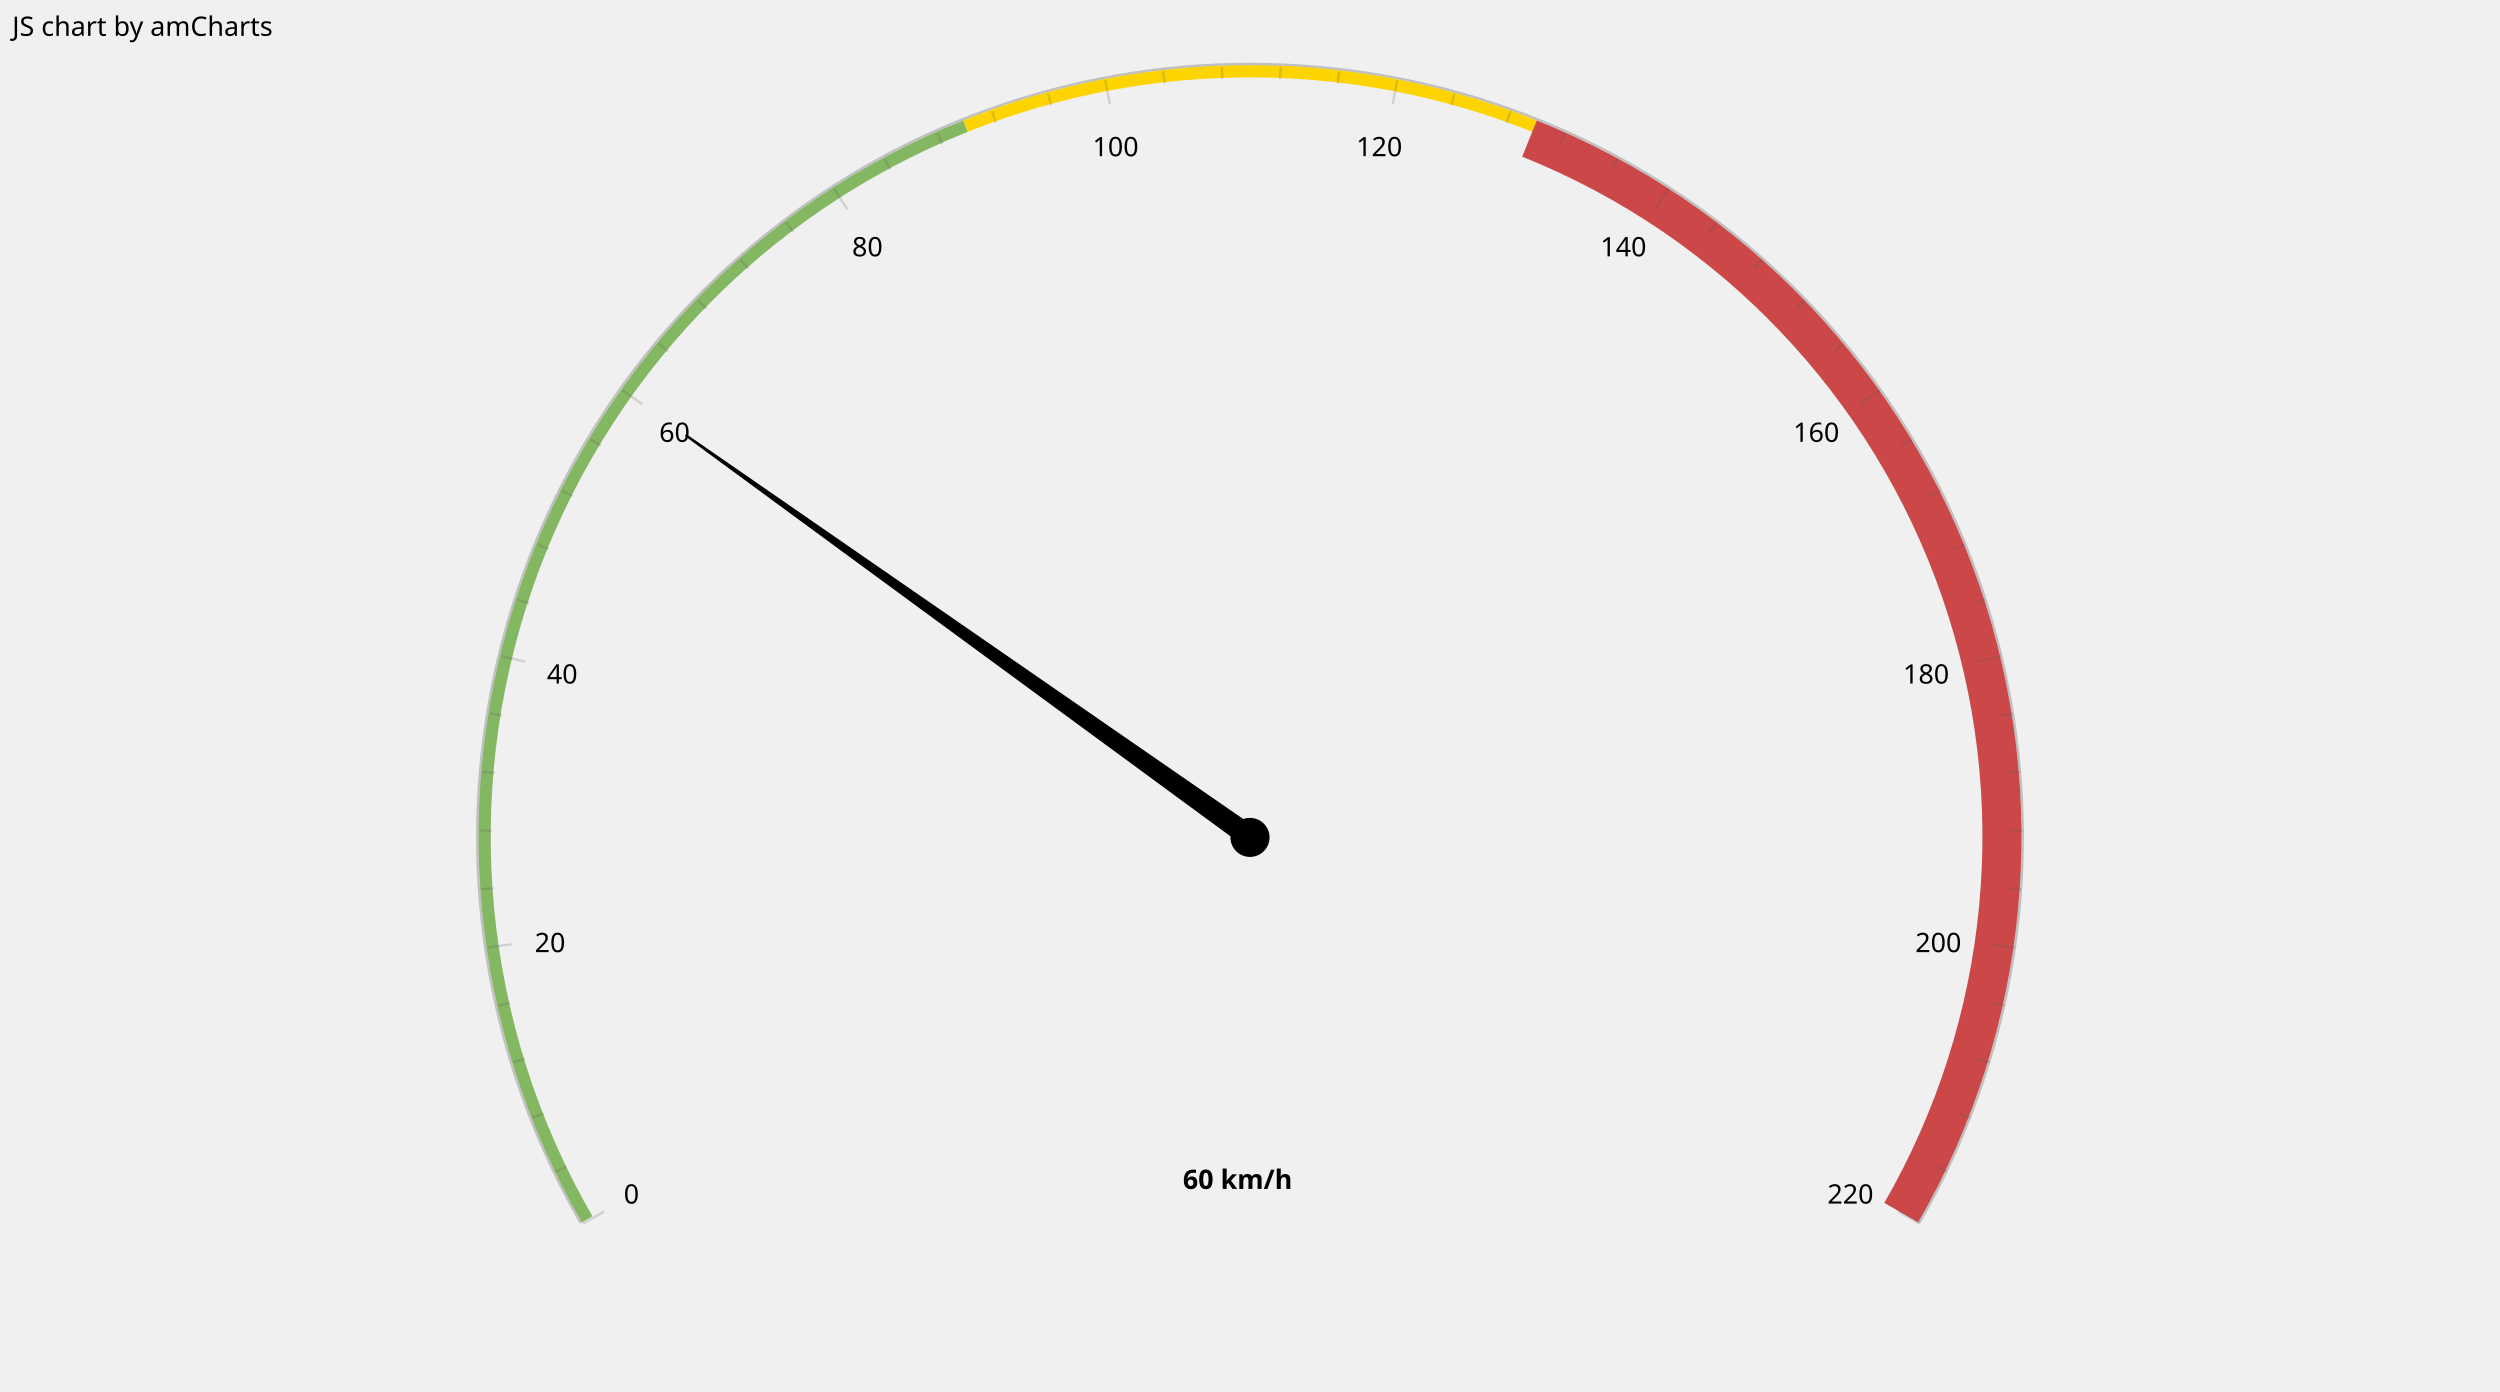
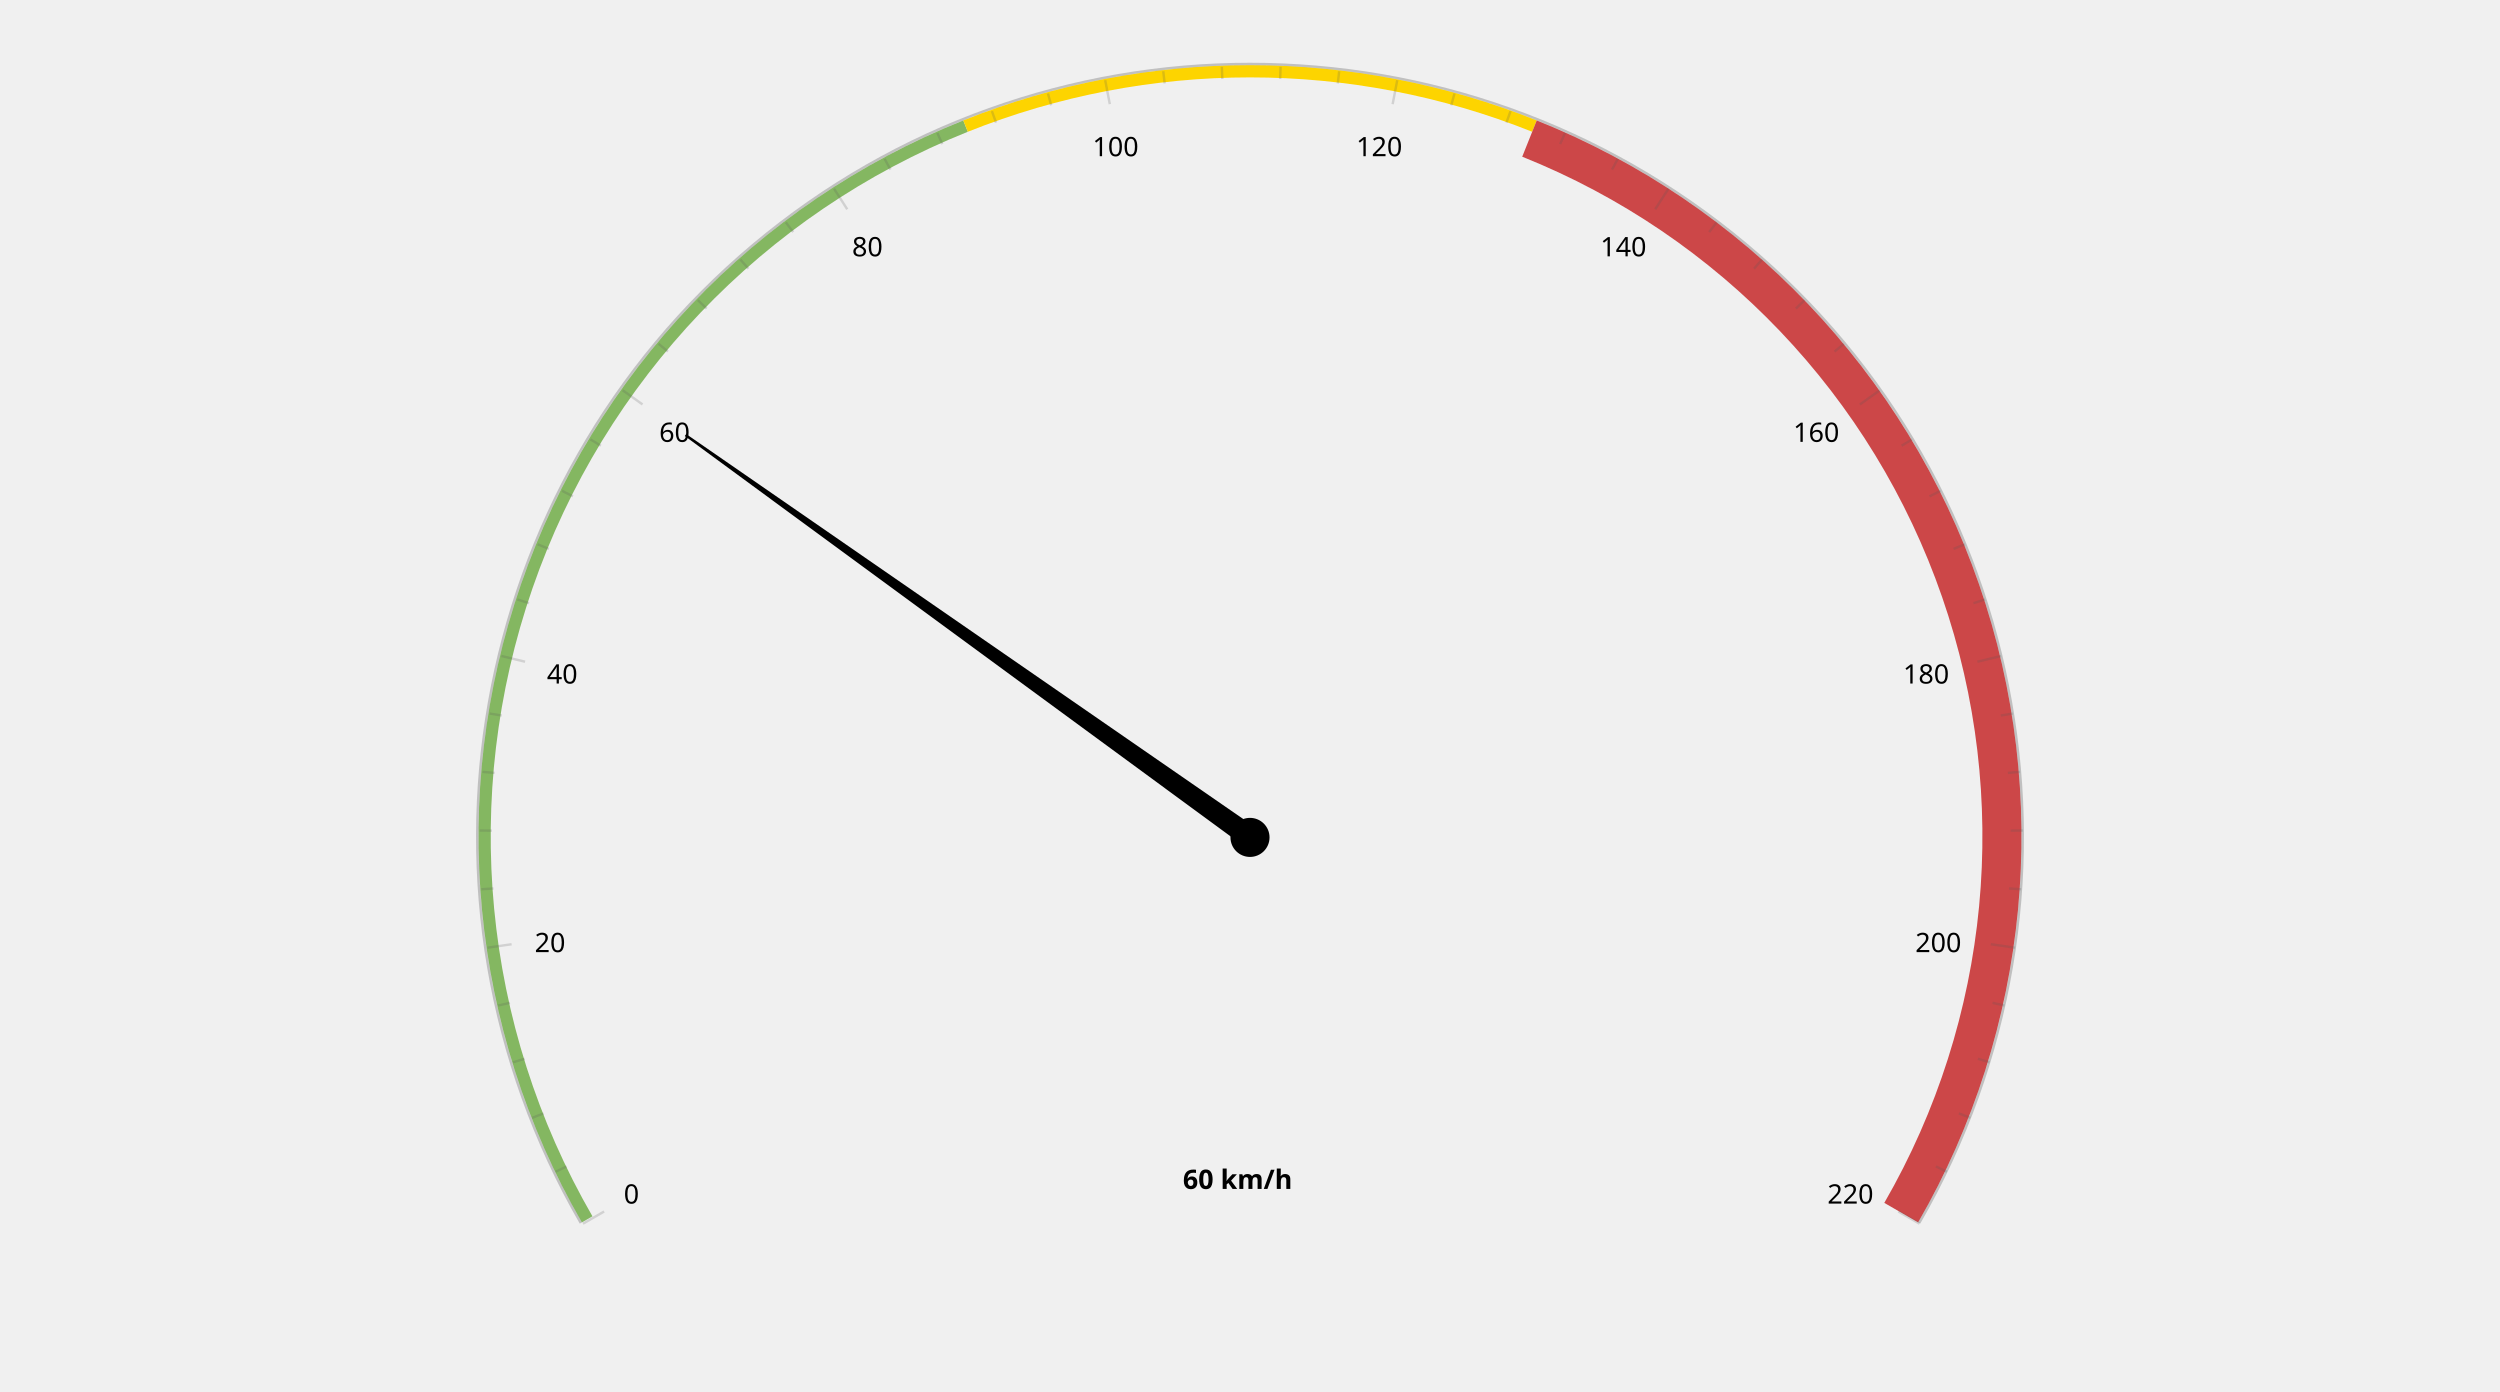
<svg xmlns="http://www.w3.org/2000/svg" version="1.1" width="1024" height="570" style="background-color: #FFFFFF" xml:space="preserve">
  <defs />
  <g style="stroke: none; stroke-width: 1; stroke-dasharray: ; stroke-linecap: butt; stroke-linejoin: miter; stroke-miterlimit: 10; fill: none; fill-rule: nonzero; opacity: 1" transform="translate(0 0)">
    <path d="M 0.5 0.5 L 1023.5 0.5 L 1023.5 569.5 L 0.5 569.5 Z" style="stroke:#000000;stroke-opacity:0; stroke-width: 1; stroke-dasharray: ; stroke-linecap: butt; stroke-linejoin: miter; stroke-miterlimit: 10;fill:#FFFFFF;fill-opacity:0; fill-rule: nonzero; opacity: 1" transform="" stroke-linecap="round" />
    <path d="M 242.666 498.198 L 238.336 500.698 A 316 316 0 0 1 394.555 49.334 L 396.413 53.975 A 311 311 0 0 0 242.666 498.198 Z" style="stroke:#000000;stroke-opacity:0; stroke-width: 0; stroke-dasharray: ; stroke-linecap: butt; stroke-linejoin: miter; stroke-miterlimit: 10;fill:#84B761;fill-opacity:1; fill-rule: nonzero; opacity: 1" transform="" stroke-linecap="round" />
    <path d="M 396.413 53.975 L 394.555 49.334 A 316 316 0 0 1 629.445 49.334 L 627.587 53.975 A 311 311 0 0 0 396.413 53.975 Z" style="stroke:#000000;stroke-opacity:0; stroke-width: 0; stroke-dasharray: ; stroke-linecap: butt; stroke-linejoin: miter; stroke-miterlimit: 10;fill:#FDD400;fill-opacity:1; fill-rule: nonzero; opacity: 1" transform="" stroke-linecap="round" />
    <path d="M 623.499 64.187 L 629.445 49.334 A 316 316 0 0 1 785.664 500.698 L 771.808 492.698 A 300 300 0 0 0 623.499 64.187 Z" style="stroke:#000000;stroke-opacity:0; stroke-width: 0; stroke-dasharray: ; stroke-linecap: butt; stroke-linejoin: miter; stroke-miterlimit: 10;fill:#CC4748;fill-opacity:1; fill-rule: nonzero; opacity: 1" transform="" stroke-linecap="round" />
    <path d="M 238.336 500.698 L 237.47 501.198 A 317 317 0 1 1 786.53 501.198 L 785.664 500.698 A 316 316 0 1 0 238.336 500.698 Z" style="stroke: none; stroke-width: 0; stroke-dasharray: ; stroke-linecap: butt; stroke-linejoin: miter; stroke-miterlimit: 10;fill:#000000;fill-opacity:0.2; fill-rule: nonzero; opacity: 1" transform="" stroke-linecap="round" />
    <path d="M 238.781 501.229 L 247.442 496.229" style="stroke:#555555;stroke-opacity:0.2; stroke-width: 1; stroke-dasharray: ; stroke-linecap: butt; stroke-linejoin: miter; stroke-miterlimit: 10; fill: none; fill-rule: nonzero; opacity: 1" transform="" stroke-linecap="round" />
    <g transform=" matrix(1 0 0 1 259 487) ">
      <text font-family="Verdana" font-size="11" font-weight="normal" style="stroke: none; stroke-width: 1; stroke-dasharray: ; stroke-linecap: butt; stroke-linejoin: miter; stroke-miterlimit: 10;fill:#000000;fill-opacity:1; fill-rule: nonzero; opacity: 1">
        <tspan x="-3.5" y="5.991" fill="rgba(0,0,0,1)">0</tspan>
      </text>
    </g>
    <path d="M 227.551 479.945 L 232.059 477.782" style="stroke:#555555;stroke-opacity:0.2; stroke-width: 1; stroke-dasharray: ; stroke-linecap: butt; stroke-linejoin: miter; stroke-miterlimit: 10; fill: none; fill-rule: nonzero; opacity: 1" transform="" stroke-linecap="round" />
    <path d="M 217.972 457.868 L 222.632 456.054" style="stroke:#555555;stroke-opacity:0.2; stroke-width: 1; stroke-dasharray: ; stroke-linecap: butt; stroke-linejoin: miter; stroke-miterlimit: 10; fill: none; fill-rule: nonzero; opacity: 1" transform="" stroke-linecap="round" />
    <path d="M 210.101 435.126 L 214.885 433.672" style="stroke:#555555;stroke-opacity:0.2; stroke-width: 1; stroke-dasharray: ; stroke-linecap: butt; stroke-linejoin: miter; stroke-miterlimit: 10; fill: none; fill-rule: nonzero; opacity: 1" transform="" stroke-linecap="round" />
    <path d="M 203.983 411.851 L 208.864 410.765" style="stroke:#555555;stroke-opacity:0.2; stroke-width: 1; stroke-dasharray: ; stroke-linecap: butt; stroke-linejoin: miter; stroke-miterlimit: 10; fill: none; fill-rule: nonzero; opacity: 1" transform="" stroke-linecap="round" />
    <path d="M 199.654 388.178 L 209.552 386.755" style="stroke:#555555;stroke-opacity:0.2; stroke-width: 1; stroke-dasharray: ; stroke-linecap: butt; stroke-linejoin: miter; stroke-miterlimit: 10; fill: none; fill-rule: nonzero; opacity: 1" transform="" stroke-linecap="round" />
    <g transform=" matrix(1 0 0 1 226 384) ">
      <text font-family="Verdana" font-size="11" font-weight="normal" style="stroke: none; stroke-width: 1; stroke-dasharray: ; stroke-linecap: butt; stroke-linejoin: miter; stroke-miterlimit: 10;fill:#000000;fill-opacity:1; fill-rule: nonzero; opacity: 1">
        <tspan x="-7" y="5.991" fill="rgba(0,0,0,1)">20</tspan>
      </text>
    </g>
    <path d="M 197.139 364.245 L 202.127 363.912" style="stroke:#555555;stroke-opacity:0.2; stroke-width: 1; stroke-dasharray: ; stroke-linecap: butt; stroke-linejoin: miter; stroke-miterlimit: 10; fill: none; fill-rule: nonzero; opacity: 1" transform="" stroke-linecap="round" />
    <path d="M 196.451 340.189 L 201.451 340.237" style="stroke:#555555;stroke-opacity:0.2; stroke-width: 1; stroke-dasharray: ; stroke-linecap: butt; stroke-linejoin: miter; stroke-miterlimit: 10; fill: none; fill-rule: nonzero; opacity: 1" transform="" stroke-linecap="round" />
    <path d="M 197.596 316.151 L 202.578 316.579" style="stroke:#555555;stroke-opacity:0.2; stroke-width: 1; stroke-dasharray: ; stroke-linecap: butt; stroke-linejoin: miter; stroke-miterlimit: 10; fill: none; fill-rule: nonzero; opacity: 1" transform="" stroke-linecap="round" />
    <path d="M 200.567 292.269 L 205.502 293.075" style="stroke:#555555;stroke-opacity:0.2; stroke-width: 1; stroke-dasharray: ; stroke-linecap: butt; stroke-linejoin: miter; stroke-miterlimit: 10; fill: none; fill-rule: nonzero; opacity: 1" transform="" stroke-linecap="round" />
    <path d="M 205.346 268.683 L 215.064 271.041" style="stroke:#555555;stroke-opacity:0.2; stroke-width: 1; stroke-dasharray: ; stroke-linecap: butt; stroke-linejoin: miter; stroke-miterlimit: 10; fill: none; fill-rule: nonzero; opacity: 1" transform="" stroke-linecap="round" />
    <g transform=" matrix(1 0 0 1 231 274) ">
      <text font-family="Verdana" font-size="11" font-weight="normal" style="stroke: none; stroke-width: 1; stroke-dasharray: ; stroke-linecap: butt; stroke-linejoin: miter; stroke-miterlimit: 10;fill:#000000;fill-opacity:1; fill-rule: nonzero; opacity: 1">
        <tspan x="-7" y="5.991" fill="rgba(0,0,0,1)">40</tspan>
      </text>
    </g>
    <path d="M 211.906 245.529 L 216.662 247.074" style="stroke:#555555;stroke-opacity:0.2; stroke-width: 1; stroke-dasharray: ; stroke-linecap: butt; stroke-linejoin: miter; stroke-miterlimit: 10; fill: none; fill-rule: nonzero; opacity: 1" transform="" stroke-linecap="round" />
    <path d="M 220.209 222.941 L 224.833 224.844" style="stroke:#555555;stroke-opacity:0.2; stroke-width: 1; stroke-dasharray: ; stroke-linecap: butt; stroke-linejoin: miter; stroke-miterlimit: 10; fill: none; fill-rule: nonzero; opacity: 1" transform="" stroke-linecap="round" />
    <path d="M 230.206 201.05 L 234.672 203.299" style="stroke:#555555;stroke-opacity:0.2; stroke-width: 1; stroke-dasharray: ; stroke-linecap: butt; stroke-linejoin: miter; stroke-miterlimit: 10; fill: none; fill-rule: nonzero; opacity: 1" transform="" stroke-linecap="round" />
    <path d="M 241.84 179.984 L 246.122 182.566" style="stroke:#555555;stroke-opacity:0.2; stroke-width: 1; stroke-dasharray: ; stroke-linecap: butt; stroke-linejoin: miter; stroke-miterlimit: 10; fill: none; fill-rule: nonzero; opacity: 1" transform="" stroke-linecap="round" />
    <path d="M 255.043 159.863 L 263.188 165.664" style="stroke:#555555;stroke-opacity:0.2; stroke-width: 1; stroke-dasharray: ; stroke-linecap: butt; stroke-linejoin: miter; stroke-miterlimit: 10; fill: none; fill-rule: nonzero; opacity: 1" transform="" stroke-linecap="round" />
    <g transform=" matrix(1 0 0 1 277 175) ">
      <text font-family="Verdana" font-size="11" font-weight="normal" style="stroke: none; stroke-width: 1; stroke-dasharray: ; stroke-linecap: butt; stroke-linejoin: miter; stroke-miterlimit: 10;fill:#000000;fill-opacity:1; fill-rule: nonzero; opacity: 1">
        <tspan x="-7" y="5.991" fill="rgba(0,0,0,1)">60</tspan>
      </text>
    </g>
    <path d="M 269.738 140.806 L 273.579 144.008" style="stroke:#555555;stroke-opacity:0.2; stroke-width: 1; stroke-dasharray: ; stroke-linecap: butt; stroke-linejoin: miter; stroke-miterlimit: 10; fill: none; fill-rule: nonzero; opacity: 1" transform="" stroke-linecap="round" />
    <path d="M 285.841 122.922 L 289.427 126.406" style="stroke:#555555;stroke-opacity:0.2; stroke-width: 1; stroke-dasharray: ; stroke-linecap: butt; stroke-linejoin: miter; stroke-miterlimit: 10; fill: none; fill-rule: nonzero; opacity: 1" transform="" stroke-linecap="round" />
    <path d="M 303.258 106.315 L 306.568 110.062" style="stroke:#555555;stroke-opacity:0.2; stroke-width: 1; stroke-dasharray: ; stroke-linecap: butt; stroke-linejoin: miter; stroke-miterlimit: 10; fill: none; fill-rule: nonzero; opacity: 1" transform="" stroke-linecap="round" />
    <path d="M 321.888 91.081 L 324.904 95.069" style="stroke:#555555;stroke-opacity:0.2; stroke-width: 1; stroke-dasharray: ; stroke-linecap: butt; stroke-linejoin: miter; stroke-miterlimit: 10; fill: none; fill-rule: nonzero; opacity: 1" transform="" stroke-linecap="round" />
    <path d="M 341.623 77.309 L 347.03 85.721" style="stroke:#555555;stroke-opacity:0.2; stroke-width: 1; stroke-dasharray: ; stroke-linecap: butt; stroke-linejoin: miter; stroke-miterlimit: 10; fill: none; fill-rule: nonzero; opacity: 1" transform="" stroke-linecap="round" />
    <g transform=" matrix(1 0 0 1 356 99) ">
      <text font-family="Verdana" font-size="11" font-weight="normal" style="stroke: none; stroke-width: 1; stroke-dasharray: ; stroke-linecap: butt; stroke-linejoin: miter; stroke-miterlimit: 10;fill:#000000;fill-opacity:1; fill-rule: nonzero; opacity: 1">
        <tspan x="-7" y="5.991" fill="rgba(0,0,0,1)">80</tspan>
      </text>
    </g>
    <path d="M 362.349 65.078 L 364.725 69.478" style="stroke:#555555;stroke-opacity:0.2; stroke-width: 1; stroke-dasharray: ; stroke-linecap: butt; stroke-linejoin: miter; stroke-miterlimit: 10; fill: none; fill-rule: nonzero; opacity: 1" transform="" stroke-linecap="round" />
    <path d="M 383.946 54.46 L 385.979 59.028" style="stroke:#555555;stroke-opacity:0.2; stroke-width: 1; stroke-dasharray: ; stroke-linecap: butt; stroke-linejoin: miter; stroke-miterlimit: 10; fill: none; fill-rule: nonzero; opacity: 1" transform="" stroke-linecap="round" />
    <path d="M 406.287 45.516 L 407.967 50.225" style="stroke:#555555;stroke-opacity:0.2; stroke-width: 1; stroke-dasharray: ; stroke-linecap: butt; stroke-linejoin: miter; stroke-miterlimit: 10; fill: none; fill-rule: nonzero; opacity: 1" transform="" stroke-linecap="round" />
    <path d="M 429.245 38.297 L 430.562 43.121" style="stroke:#555555;stroke-opacity:0.2; stroke-width: 1; stroke-dasharray: ; stroke-linecap: butt; stroke-linejoin: miter; stroke-miterlimit: 10; fill: none; fill-rule: nonzero; opacity: 1" transform="" stroke-linecap="round" />
    <path d="M 452.685 32.847 L 454.577 42.666" style="stroke:#555555;stroke-opacity:0.2; stroke-width: 1; stroke-dasharray: ; stroke-linecap: butt; stroke-linejoin: miter; stroke-miterlimit: 10; fill: none; fill-rule: nonzero; opacity: 1" transform="" stroke-linecap="round" />
    <g transform=" matrix(1 0 0 1 458 58) ">
      <text font-family="Verdana" font-size="11" font-weight="normal" style="stroke: none; stroke-width: 1; stroke-dasharray: ; stroke-linecap: butt; stroke-linejoin: miter; stroke-miterlimit: 10;fill:#000000;fill-opacity:1; fill-rule: nonzero; opacity: 1">
        <tspan x="-10.5" y="5.991" fill="rgba(0,0,0,1)">100</tspan>
      </text>
    </g>
    <path d="M 476.472 29.195 L 477.041 34.162" style="stroke:#555555;stroke-opacity:0.2; stroke-width: 1; stroke-dasharray: ; stroke-linecap: butt; stroke-linejoin: miter; stroke-miterlimit: 10; fill: none; fill-rule: nonzero; opacity: 1" transform="" stroke-linecap="round" />
    <path d="M 500.467 27.364 L 500.658 32.36" style="stroke:#555555;stroke-opacity:0.2; stroke-width: 1; stroke-dasharray: ; stroke-linecap: butt; stroke-linejoin: miter; stroke-miterlimit: 10; fill: none; fill-rule: nonzero; opacity: 1" transform="" stroke-linecap="round" />
    <path d="M 524.533 27.364 L 524.342 32.36" style="stroke:#555555;stroke-opacity:0.2; stroke-width: 1; stroke-dasharray: ; stroke-linecap: butt; stroke-linejoin: miter; stroke-miterlimit: 10; fill: none; fill-rule: nonzero; opacity: 1" transform="" stroke-linecap="round" />
    <path d="M 548.528 29.195 L 547.959 34.162" style="stroke:#555555;stroke-opacity:0.2; stroke-width: 1; stroke-dasharray: ; stroke-linecap: butt; stroke-linejoin: miter; stroke-miterlimit: 10; fill: none; fill-rule: nonzero; opacity: 1" transform="" stroke-linecap="round" />
    <path d="M 572.315 32.847 L 570.423 42.666" style="stroke:#555555;stroke-opacity:0.2; stroke-width: 1; stroke-dasharray: ; stroke-linecap: butt; stroke-linejoin: miter; stroke-miterlimit: 10; fill: none; fill-rule: nonzero; opacity: 1" transform="" stroke-linecap="round" />
    <g transform=" matrix(1 0 0 1 566 58) ">
      <text font-family="Verdana" font-size="11" font-weight="normal" style="stroke: none; stroke-width: 1; stroke-dasharray: ; stroke-linecap: butt; stroke-linejoin: miter; stroke-miterlimit: 10;fill:#000000;fill-opacity:1; fill-rule: nonzero; opacity: 1">
        <tspan x="-10.5" y="5.991" fill="rgba(0,0,0,1)">120</tspan>
      </text>
    </g>
    <path d="M 595.755 38.297 L 594.438 43.121" style="stroke:#555555;stroke-opacity:0.2; stroke-width: 1; stroke-dasharray: ; stroke-linecap: butt; stroke-linejoin: miter; stroke-miterlimit: 10; fill: none; fill-rule: nonzero; opacity: 1" transform="" stroke-linecap="round" />
    <path d="M 618.713 45.516 L 617.033 50.225" style="stroke:#555555;stroke-opacity:0.2; stroke-width: 1; stroke-dasharray: ; stroke-linecap: butt; stroke-linejoin: miter; stroke-miterlimit: 10; fill: none; fill-rule: nonzero; opacity: 1" transform="" stroke-linecap="round" />
    <path d="M 641.054 54.46 L 639.021 59.028" style="stroke:#555555;stroke-opacity:0.2; stroke-width: 1; stroke-dasharray: ; stroke-linecap: butt; stroke-linejoin: miter; stroke-miterlimit: 10; fill: none; fill-rule: nonzero; opacity: 1" transform="" stroke-linecap="round" />
    <path d="M 662.651 65.078 L 660.275 69.478" style="stroke:#555555;stroke-opacity:0.2; stroke-width: 1; stroke-dasharray: ; stroke-linecap: butt; stroke-linejoin: miter; stroke-miterlimit: 10; fill: none; fill-rule: nonzero; opacity: 1" transform="" stroke-linecap="round" />
    <path d="M 683.377 77.309 L 677.97 85.721" style="stroke:#555555;stroke-opacity:0.2; stroke-width: 1; stroke-dasharray: ; stroke-linecap: butt; stroke-linejoin: miter; stroke-miterlimit: 10; fill: none; fill-rule: nonzero; opacity: 1" transform="" stroke-linecap="round" />
    <g transform=" matrix(1 0 0 1 666 99) ">
      <text font-family="Verdana" font-size="11" font-weight="normal" style="stroke: none; stroke-width: 1; stroke-dasharray: ; stroke-linecap: butt; stroke-linejoin: miter; stroke-miterlimit: 10;fill:#000000;fill-opacity:1; fill-rule: nonzero; opacity: 1">
        <tspan x="-10.5" y="5.991" fill="rgba(0,0,0,1)">140</tspan>
      </text>
    </g>
    <path d="M 703.112 91.081 L 700.096 95.069" style="stroke:#555555;stroke-opacity:0.2; stroke-width: 1; stroke-dasharray: ; stroke-linecap: butt; stroke-linejoin: miter; stroke-miterlimit: 10; fill: none; fill-rule: nonzero; opacity: 1" transform="" stroke-linecap="round" />
    <path d="M 721.742 106.315 L 718.432 110.062" style="stroke:#555555;stroke-opacity:0.2; stroke-width: 1; stroke-dasharray: ; stroke-linecap: butt; stroke-linejoin: miter; stroke-miterlimit: 10; fill: none; fill-rule: nonzero; opacity: 1" transform="" stroke-linecap="round" />
    <path d="M 739.159 122.922 L 735.573 126.406" style="stroke:#555555;stroke-opacity:0.2; stroke-width: 1; stroke-dasharray: ; stroke-linecap: butt; stroke-linejoin: miter; stroke-miterlimit: 10; fill: none; fill-rule: nonzero; opacity: 1" transform="" stroke-linecap="round" />
    <path d="M 755.262 140.806 L 751.421 144.008" style="stroke:#555555;stroke-opacity:0.2; stroke-width: 1; stroke-dasharray: ; stroke-linecap: butt; stroke-linejoin: miter; stroke-miterlimit: 10; fill: none; fill-rule: nonzero; opacity: 1" transform="" stroke-linecap="round" />
    <path d="M 769.957 159.863 L 761.812 165.664" style="stroke:#555555;stroke-opacity:0.2; stroke-width: 1; stroke-dasharray: ; stroke-linecap: butt; stroke-linejoin: miter; stroke-miterlimit: 10; fill: none; fill-rule: nonzero; opacity: 1" transform="" stroke-linecap="round" />
    <g transform=" matrix(1 0 0 1 745 175) ">
      <text font-family="Verdana" font-size="11" font-weight="normal" style="stroke: none; stroke-width: 1; stroke-dasharray: ; stroke-linecap: butt; stroke-linejoin: miter; stroke-miterlimit: 10;fill:#000000;fill-opacity:1; fill-rule: nonzero; opacity: 1">
        <tspan x="-10.5" y="5.991" fill="rgba(0,0,0,1)">160</tspan>
      </text>
    </g>
    <path d="M 783.16 179.984 L 778.878 182.566" style="stroke:#555555;stroke-opacity:0.2; stroke-width: 1; stroke-dasharray: ; stroke-linecap: butt; stroke-linejoin: miter; stroke-miterlimit: 10; fill: none; fill-rule: nonzero; opacity: 1" transform="" stroke-linecap="round" />
    <path d="M 794.794 201.05 L 790.328 203.299" style="stroke:#555555;stroke-opacity:0.2; stroke-width: 1; stroke-dasharray: ; stroke-linecap: butt; stroke-linejoin: miter; stroke-miterlimit: 10; fill: none; fill-rule: nonzero; opacity: 1" transform="" stroke-linecap="round" />
    <path d="M 804.791 222.941 L 800.167 224.844" style="stroke:#555555;stroke-opacity:0.2; stroke-width: 1; stroke-dasharray: ; stroke-linecap: butt; stroke-linejoin: miter; stroke-miterlimit: 10; fill: none; fill-rule: nonzero; opacity: 1" transform="" stroke-linecap="round" />
    <path d="M 813.094 245.529 L 808.338 247.074" style="stroke:#555555;stroke-opacity:0.2; stroke-width: 1; stroke-dasharray: ; stroke-linecap: butt; stroke-linejoin: miter; stroke-miterlimit: 10; fill: none; fill-rule: nonzero; opacity: 1" transform="" stroke-linecap="round" />
    <path d="M 819.654 268.683 L 809.936 271.041" style="stroke:#555555;stroke-opacity:0.2; stroke-width: 1; stroke-dasharray: ; stroke-linecap: butt; stroke-linejoin: miter; stroke-miterlimit: 10; fill: none; fill-rule: nonzero; opacity: 1" transform="" stroke-linecap="round" />
    <g transform=" matrix(1 0 0 1 790 274) ">
      <text font-family="Verdana" font-size="11" font-weight="normal" style="stroke: none; stroke-width: 1; stroke-dasharray: ; stroke-linecap: butt; stroke-linejoin: miter; stroke-miterlimit: 10;fill:#000000;fill-opacity:1; fill-rule: nonzero; opacity: 1">
        <tspan x="-10.5" y="5.991" fill="rgba(0,0,0,1)">180</tspan>
      </text>
    </g>
    <path d="M 824.433 292.269 L 819.498 293.075" style="stroke:#555555;stroke-opacity:0.2; stroke-width: 1; stroke-dasharray: ; stroke-linecap: butt; stroke-linejoin: miter; stroke-miterlimit: 10; fill: none; fill-rule: nonzero; opacity: 1" transform="" stroke-linecap="round" />
    <path d="M 827.404 316.151 L 822.422 316.579" style="stroke:#555555;stroke-opacity:0.2; stroke-width: 1; stroke-dasharray: ; stroke-linecap: butt; stroke-linejoin: miter; stroke-miterlimit: 10; fill: none; fill-rule: nonzero; opacity: 1" transform="" stroke-linecap="round" />
    <path d="M 828.549 340.189 L 823.549 340.237" style="stroke:#555555;stroke-opacity:0.2; stroke-width: 1; stroke-dasharray: ; stroke-linecap: butt; stroke-linejoin: miter; stroke-miterlimit: 10; fill: none; fill-rule: nonzero; opacity: 1" transform="" stroke-linecap="round" />
    <path d="M 827.861 364.245 L 822.873 363.912" style="stroke:#555555;stroke-opacity:0.2; stroke-width: 1; stroke-dasharray: ; stroke-linecap: butt; stroke-linejoin: miter; stroke-miterlimit: 10; fill: none; fill-rule: nonzero; opacity: 1" transform="" stroke-linecap="round" />
    <path d="M 825.346 388.178 L 815.448 386.755" style="stroke:#555555;stroke-opacity:0.2; stroke-width: 1; stroke-dasharray: ; stroke-linecap: butt; stroke-linejoin: miter; stroke-miterlimit: 10; fill: none; fill-rule: nonzero; opacity: 1" transform="" stroke-linecap="round" />
    <g transform=" matrix(1 0 0 1 795 384) ">
      <text font-family="Verdana" font-size="11" font-weight="normal" style="stroke: none; stroke-width: 1; stroke-dasharray: ; stroke-linecap: butt; stroke-linejoin: miter; stroke-miterlimit: 10;fill:#000000;fill-opacity:1; fill-rule: nonzero; opacity: 1">
        <tspan x="-10.5" y="5.991" fill="rgba(0,0,0,1)">200</tspan>
      </text>
    </g>
    <path d="M 821.017 411.851 L 816.136 410.765" style="stroke:#555555;stroke-opacity:0.2; stroke-width: 1; stroke-dasharray: ; stroke-linecap: butt; stroke-linejoin: miter; stroke-miterlimit: 10; fill: none; fill-rule: nonzero; opacity: 1" transform="" stroke-linecap="round" />
    <path d="M 814.899 435.126 L 810.115 433.672" style="stroke:#555555;stroke-opacity:0.2; stroke-width: 1; stroke-dasharray: ; stroke-linecap: butt; stroke-linejoin: miter; stroke-miterlimit: 10; fill: none; fill-rule: nonzero; opacity: 1" transform="" stroke-linecap="round" />
    <path d="M 807.028 457.868 L 802.368 456.054" style="stroke:#555555;stroke-opacity:0.2; stroke-width: 1; stroke-dasharray: ; stroke-linecap: butt; stroke-linejoin: miter; stroke-miterlimit: 10; fill: none; fill-rule: nonzero; opacity: 1" transform="" stroke-linecap="round" />
    <path d="M 797.449 479.945 L 792.941 477.782" style="stroke:#555555;stroke-opacity:0.2; stroke-width: 1; stroke-dasharray: ; stroke-linecap: butt; stroke-linejoin: miter; stroke-miterlimit: 10; fill: none; fill-rule: nonzero; opacity: 1" transform="" stroke-linecap="round" />
    <path d="M 786.219 501.229 L 777.558 496.229" style="stroke:#555555;stroke-opacity:0.2; stroke-width: 1; stroke-dasharray: ; stroke-linecap: butt; stroke-linejoin: miter; stroke-miterlimit: 10; fill: none; fill-rule: nonzero; opacity: 1" transform="" stroke-linecap="round" />
    <g transform=" matrix(1 0 0 1 759 487) ">
      <text font-family="Verdana" font-size="11" font-weight="normal" style="stroke: none; stroke-width: 1; stroke-dasharray: ; stroke-linecap: butt; stroke-linejoin: miter; stroke-miterlimit: 10;fill:#000000;fill-opacity:1; fill-rule: nonzero; opacity: 1">
        <tspan x="-10.5" y="5.991" fill="rgba(0,0,0,1)">220</tspan>
      </text>
    </g>
    <g transform=" matrix(1 0 0 1 512 481) ">
      <text font-family="Verdana" font-size="11" font-weight="bold" style="stroke: none; stroke-width: 1; stroke-dasharray: ; stroke-linecap: butt; stroke-linejoin: miter; stroke-miterlimit: 10;fill:#000000;fill-opacity:1; fill-rule: nonzero; opacity: 1">
        <tspan x="-27.5" y="5.991" fill="rgba(0,0,0,1)">60 km/h</tspan>
      </text>
    </g>
    <circle cx="0" cy="0" r="8" style="stroke:#000000;stroke-opacity:0; stroke-width: 1; stroke-dasharray: ; stroke-linecap: butt; stroke-linejoin: miter; stroke-miterlimit: 10;fill:#000000;fill-opacity:1; fill-rule: nonzero; opacity: 1" transform="  matrix(1 0 0 1 512 343) " />
    <path d="M 510.18 346.456 L 280.788 178.197 L 280.788 178.197 L 514.82 339.94 Z" style="stroke:#000000;stroke-opacity:1; stroke-width: 1; stroke-dasharray: ; stroke-linecap: butt; stroke-linejoin: miter; stroke-miterlimit: 10;fill:#000000;fill-opacity:1; fill-rule: nonzero; opacity: 1" transform="" stroke-linecap="round" />
  </g>
-   <g transform="translate(66.5 12.21)">
-     <text font-family="Verdana" font-size="11" font-weight="normal" style="stroke: none; stroke-width: 1; stroke-dasharray: ; stroke-linecap: butt; stroke-linejoin: miter; stroke-miterlimit: 10;fill:#000000;fill-opacity:1; fill-rule: nonzero; opacity: 1">
-       <tspan x="-61.5" y="2.471" fill="rgb(0, 0, 0)">JS chart by amCharts</tspan>
-     </text>
-   </g>
</svg>
